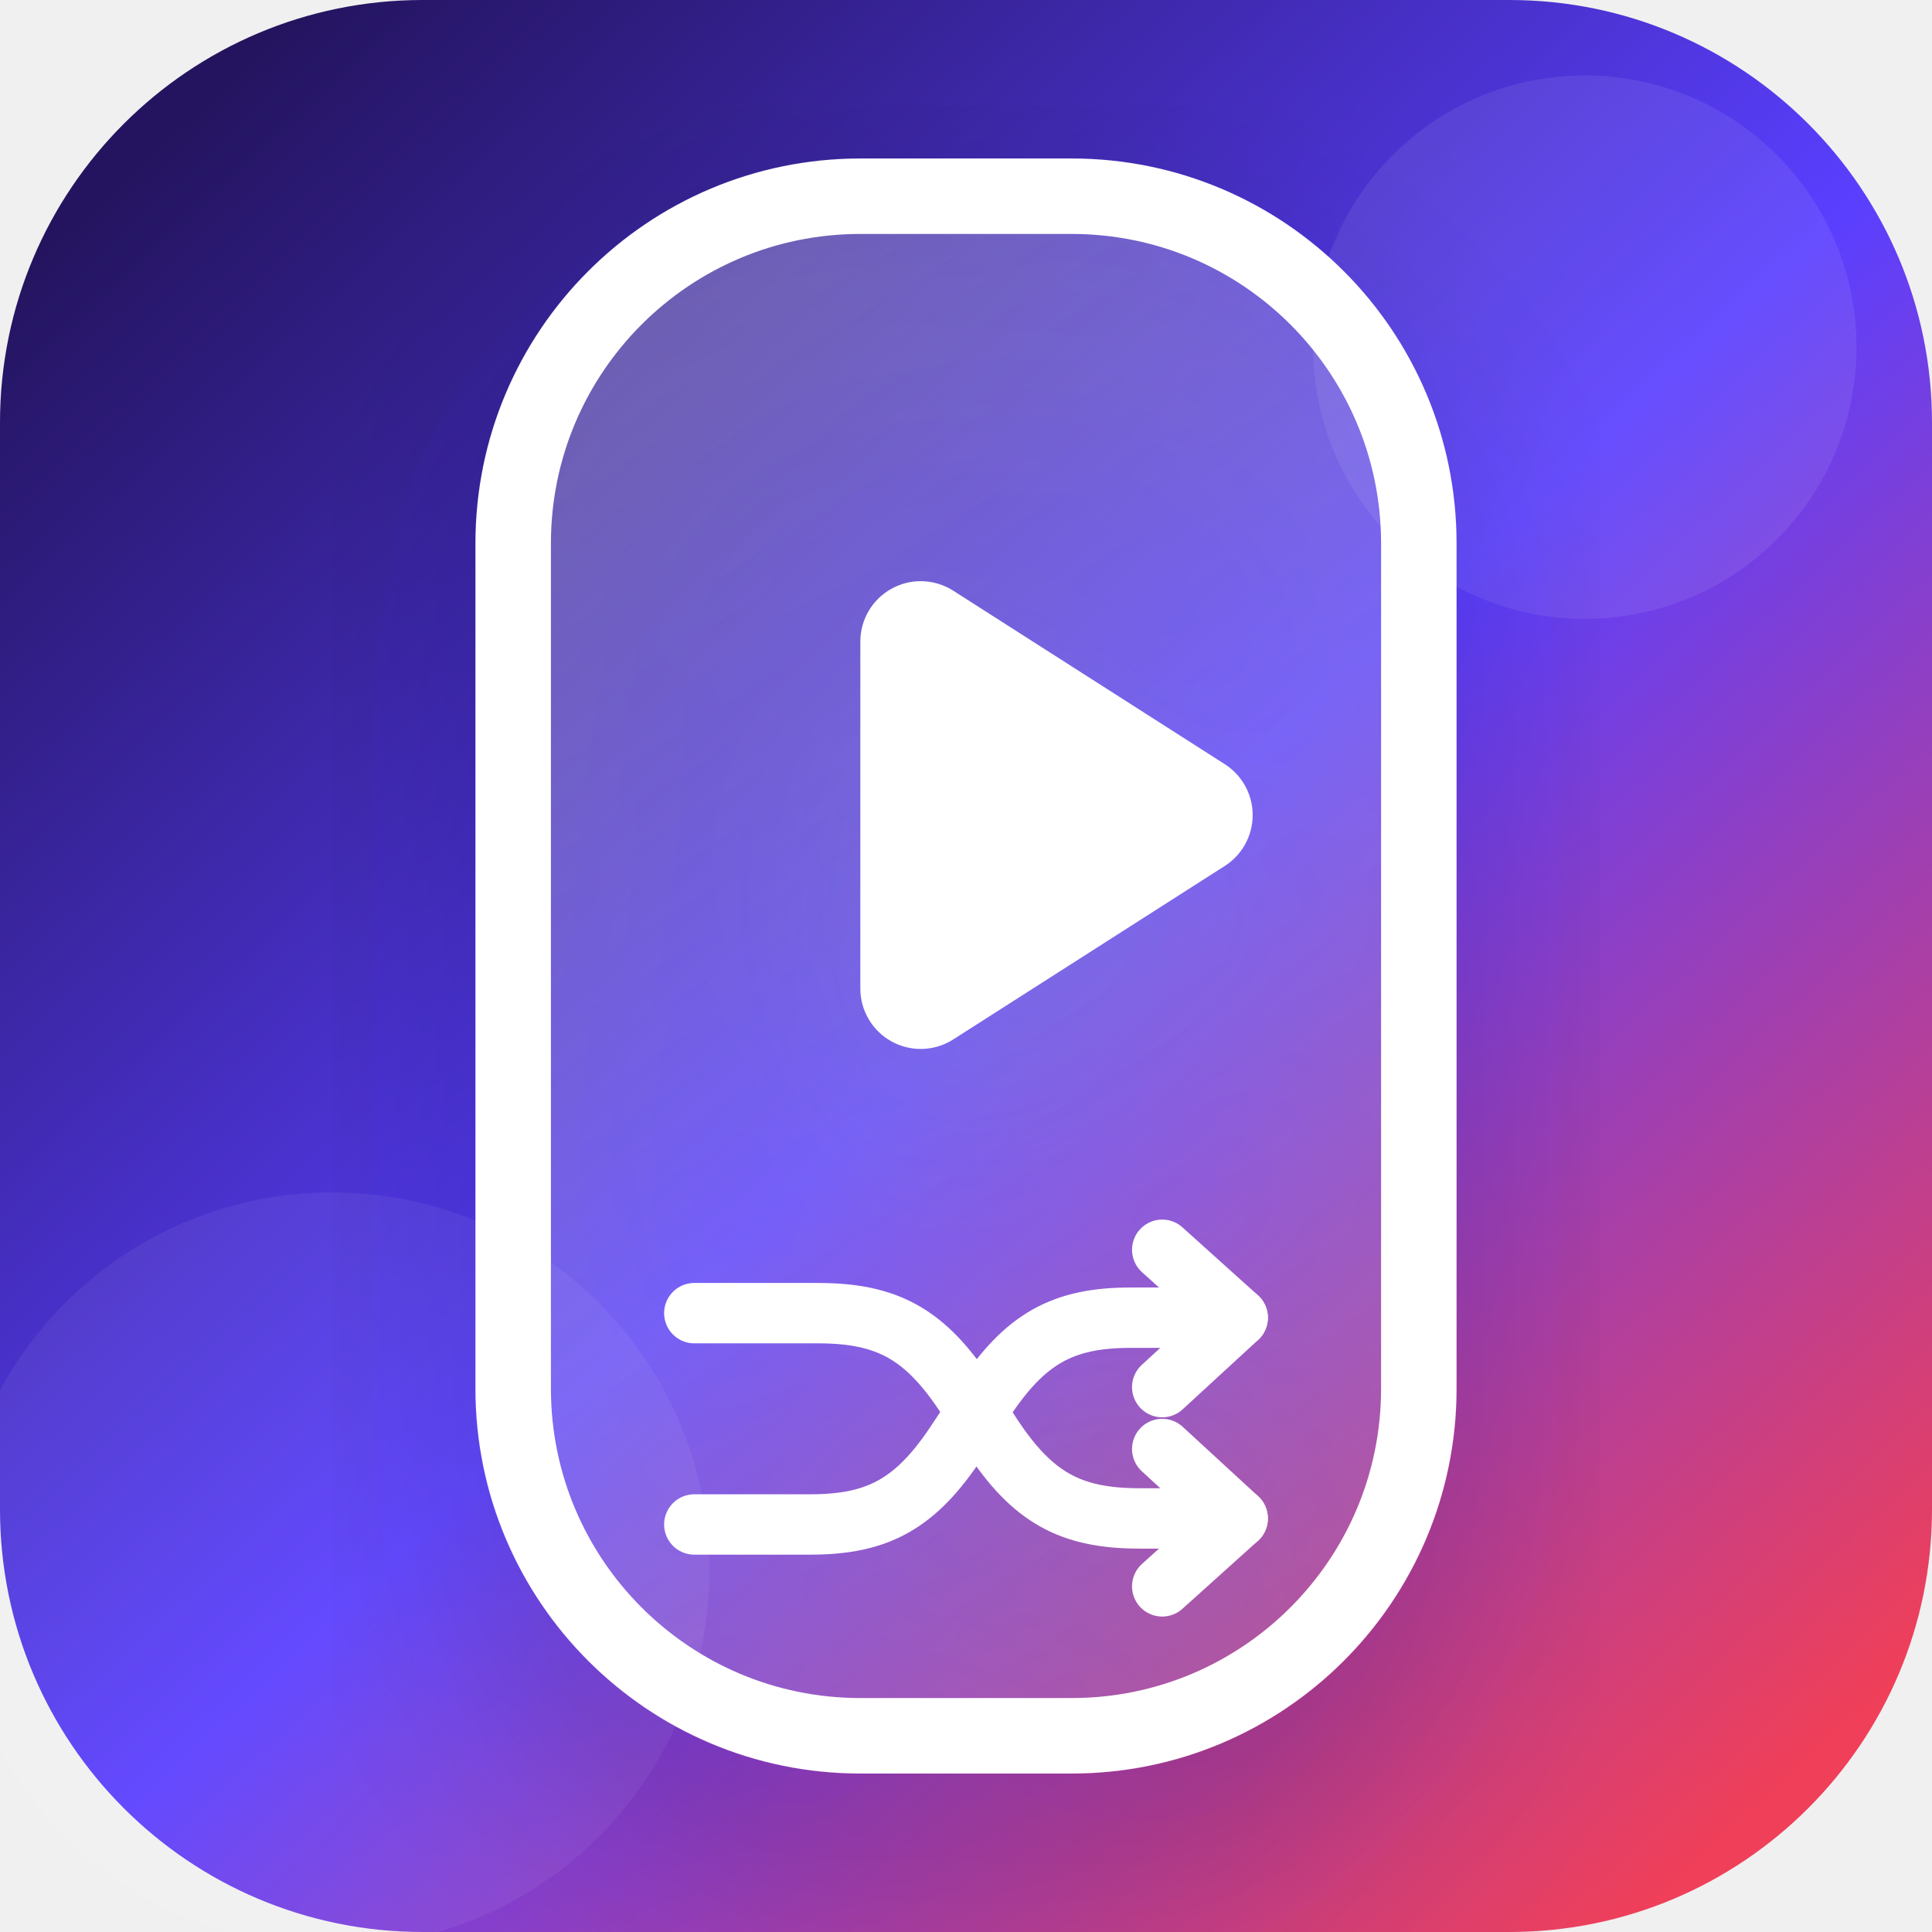
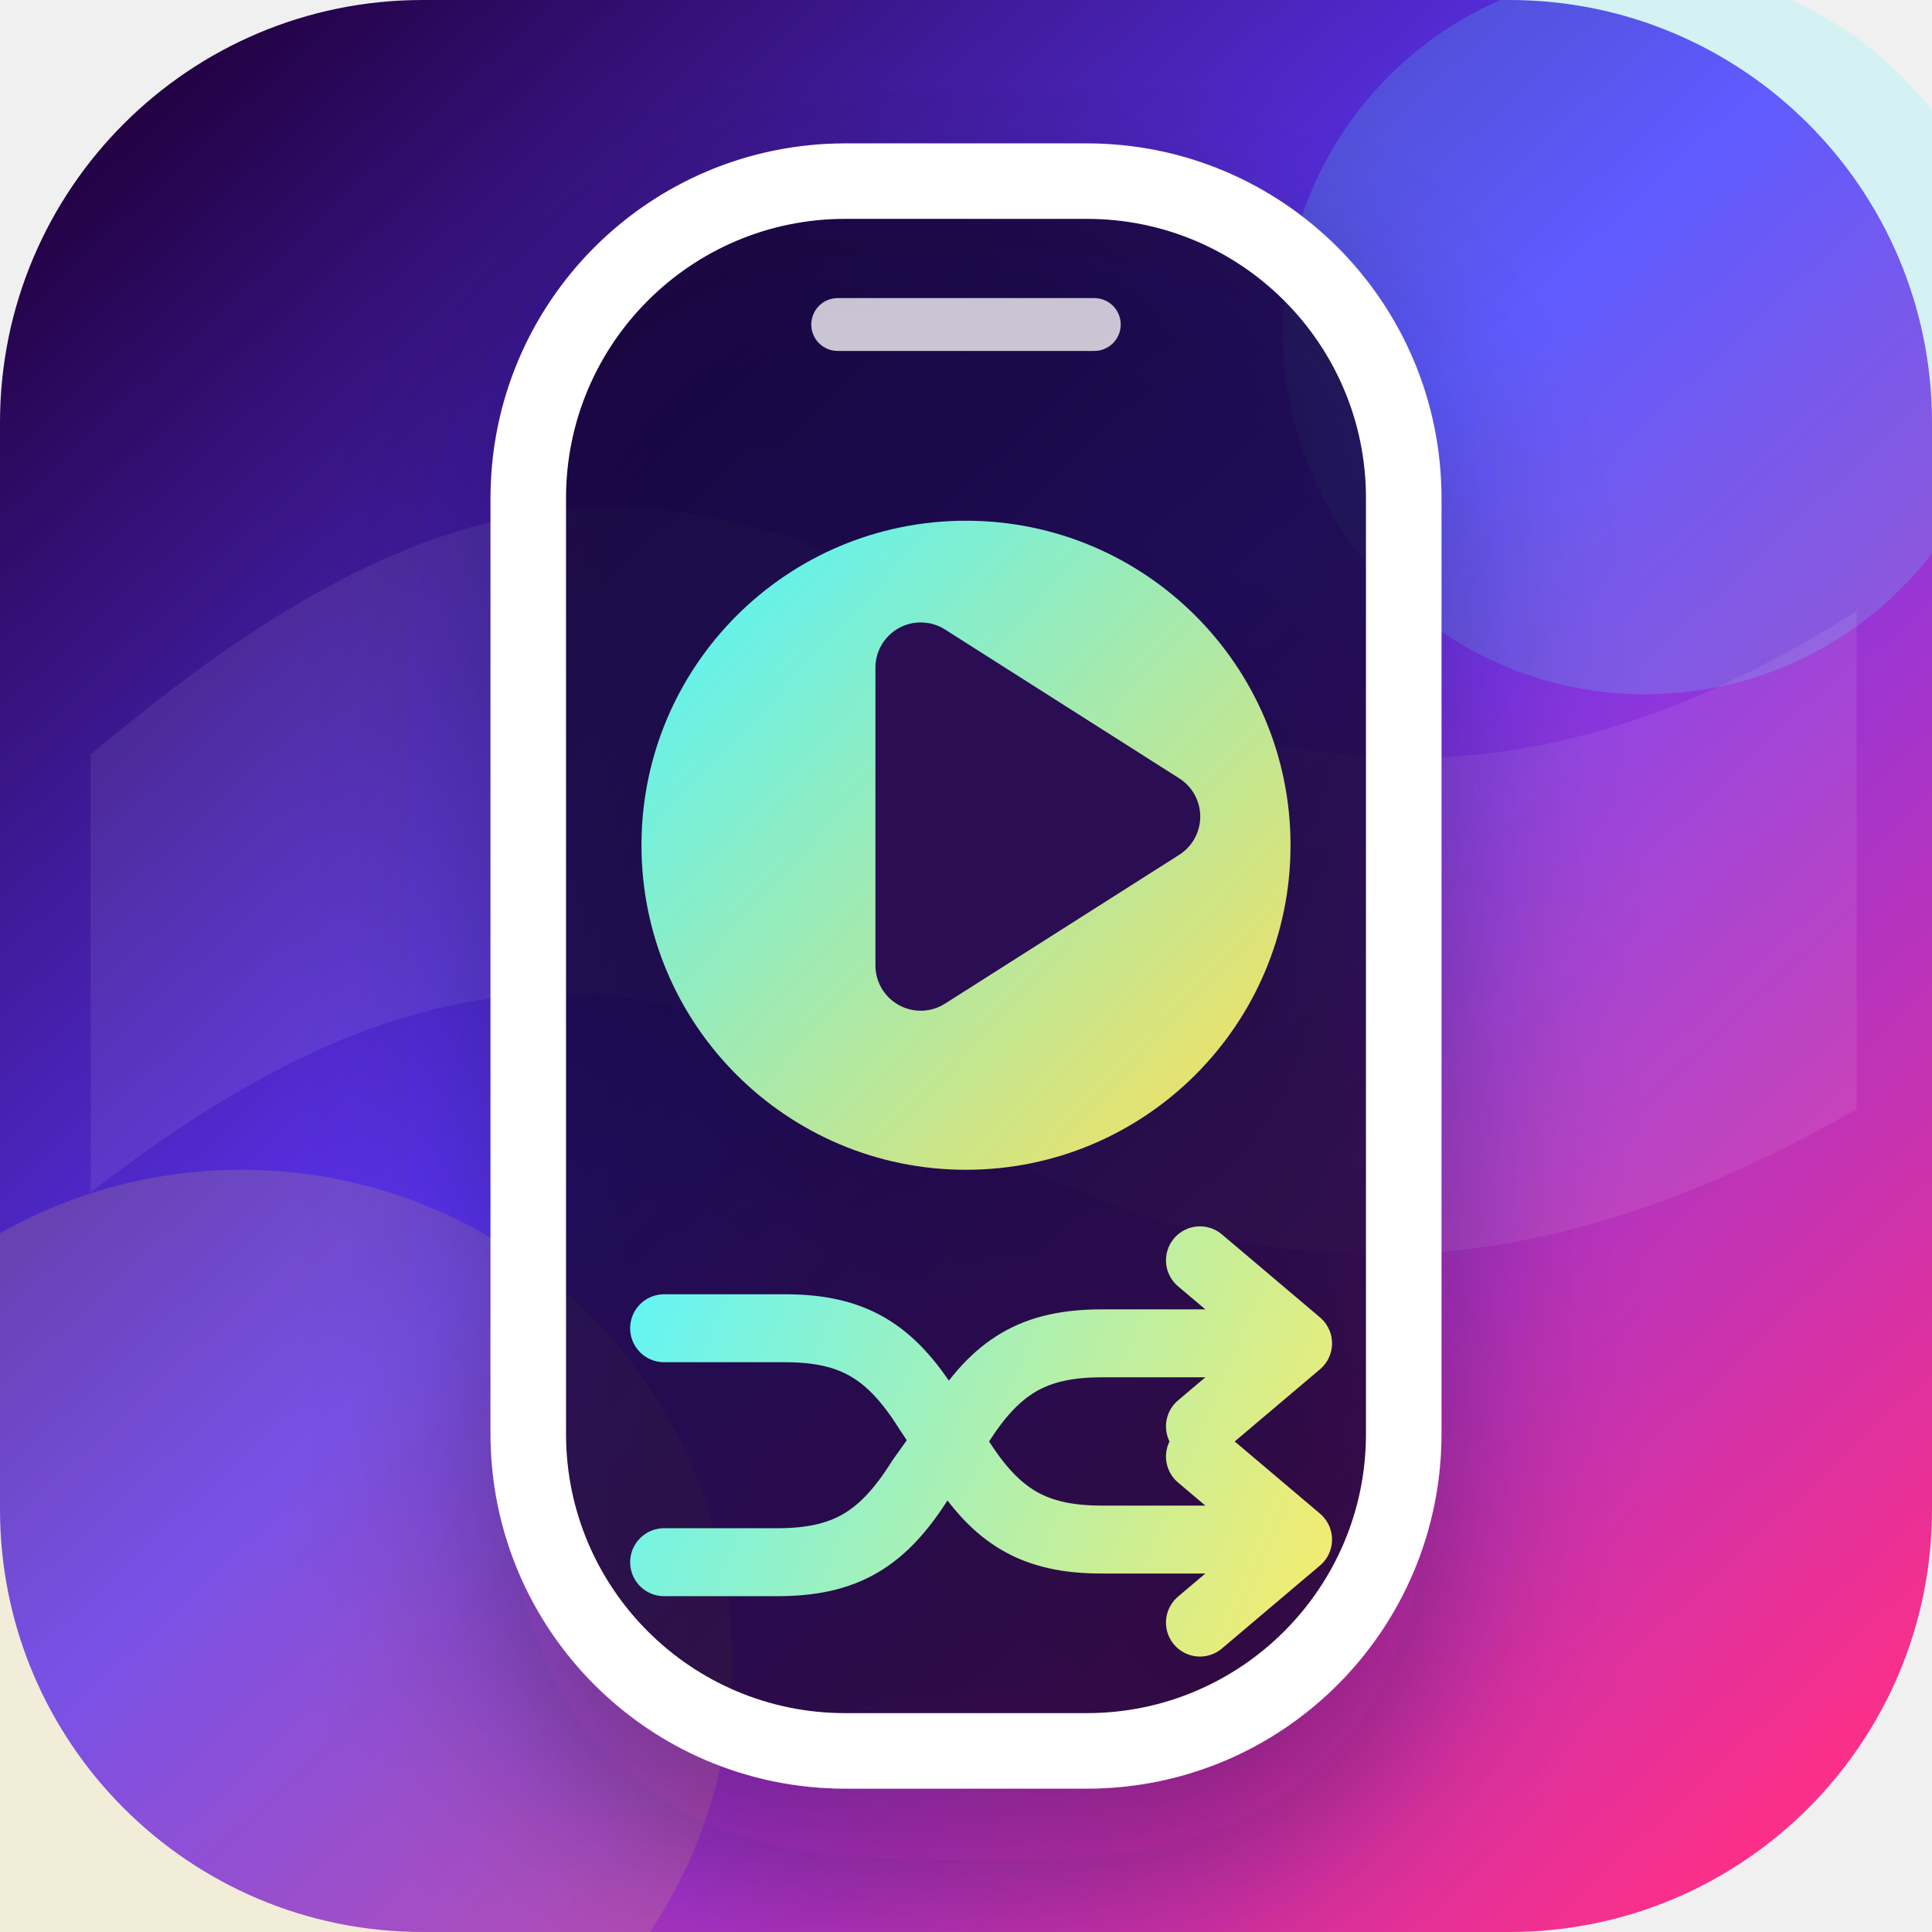
- <svg xmlns="http://www.w3.org/2000/svg" viewBox="0 0 128 128" role="img" aria-labelledby="title desc">
+ <svg xmlns="http://www.w3.org/2000/svg" viewBox="0 0 256 256" role="img" aria-labelledby="title desc">
  <defs>
-     <linearGradient id="bg" x1="12" y1="8" x2="116" y2="120" gradientUnits="userSpaceOnUse">
-       <stop stop-color="#24145f" />
-       <stop offset="0.52" stop-color="#5a3fff" />
-       <stop offset="1" stop-color="#ef3f59" />
+     <linearGradient id="bg" x1="18" y1="10" x2="238" y2="246" gradientUnits="userSpaceOnUse">
+       <stop stop-color="#21003f" />
+       <stop offset="0.46" stop-color="#6138ff" />
+       <stop offset="1" stop-color="#ff2f85" />
    </linearGradient>
-     <linearGradient id="glass" x1="38" y1="22" x2="91" y2="107" gradientUnits="userSpaceOnUse">
-       <stop stop-color="#fff" stop-opacity=".24" />
-       <stop offset="1" stop-color="#fff" stop-opacity=".08" />
+     <linearGradient id="play" x1="86" y1="70" x2="174" y2="152" gradientUnits="userSpaceOnUse">
+       <stop stop-color="#4ff4ff" />
+       <stop offset="1" stop-color="#ffdf57" />
    </linearGradient>
-     <filter id="shadow" x="-20%" y="-20%" width="140%" height="150%">
-       <feDropShadow dx="0" dy="7" stdDeviation="7" flood-color="#160b42" flood-opacity=".28" />
+     <linearGradient id="shuffle" x1="77" y1="166" x2="184" y2="211" gradientUnits="userSpaceOnUse">
+       <stop stop-color="#57f5ff" />
+       <stop offset="1" stop-color="#ffeb65" />
+     </linearGradient>
+     <filter id="shadow" x="-30%" y="-30%" width="160%" height="170%">
+       <feDropShadow dx="0" dy="12" stdDeviation="12" flood-color="#14002d" flood-opacity=".42" />
    </filter>
  </defs>
-   <rect width="128" height="128" rx="28" fill="url(#bg)" />
-   <circle cx="105" cy="23" r="18" fill="#fff" opacity=".08" />
-   <circle cx="22" cy="104" r="25" fill="#fff" opacity=".06" />
+   <rect width="256" height="256" rx="56" fill="url(#bg)" />
+   <circle cx="218" cy="44" r="48" fill="#55f7ff" opacity=".18" />
+   <circle cx="32" cy="220" r="65" fill="#ffdc5a" opacity=".15" />
+   <path d="M12 100c45-38 75-42 118-17s78 22 116-2v66c-44 25-81 26-122 1S52 127 12 158Z" fill="#fff" opacity=".08" />
  <g filter="url(#shadow)">
-     <rect x="34" y="13" width="60" height="102" rx="23" fill="url(#glass)" stroke="#fff" stroke-width="5" />
-     <path d="M57 42.5a4 4 0 0 1 6.1-3.4l18 11.5a4 4 0 0 1 0 6.8l-18 11.5A4 4 0 0 1 57 65.5v-23Z" fill="#fff" />
-     <path d="M46 87h8.2c4.6 0 7.1 1.4 9.8 5.5l1.7 2.6c2.7 4.1 5.2 5.5 9.8 5.5H82" fill="none" stroke="#fff" stroke-width="4" stroke-linecap="round" />
-     <path d="m77 96 5 4.6-5 4.5M46 101h7.7c4.5 0 7-1.4 9.7-5.5l1.8-2.7c2.7-4.1 5.2-5.5 9.7-5.5H82" fill="none" stroke="#fff" stroke-width="4" stroke-linecap="round" stroke-linejoin="round" />
-     <path d="m77 82.8 5 4.5-5 4.6" fill="none" stroke="#fff" stroke-width="4" stroke-linecap="round" stroke-linejoin="round" />
+     <rect x="70" y="24" width="116" height="208" rx="42" fill="#110425" fill-opacity=".68" stroke="#fff" stroke-width="10" />
+     <path d="M111 43h34" stroke="#fff" stroke-width="7" stroke-linecap="round" opacity=".75" />
+     <circle cx="128" cy="112" r="43" fill="url(#play)" />
+     <path d="M116 88.5a6 6 0 0 1 9.2-5.1l31 19.7a6 6 0 0 1 0 10.2l-31 19.7a6 6 0 0 1-9.2-5.1V88.5Z" fill="#2a0b52" />
+     <path d="M88 176h16c9 0 14 3 19 11l4 6c5 8 10 11 19 11h23" fill="none" stroke="url(#shuffle)" stroke-width="9" stroke-linecap="round" />
+     <path d="m159 193 13 11-13 11M88 207h15c9 0 14-3 19-11l5-7c5-8 10-11 19-11h23" fill="none" stroke="url(#shuffle)" stroke-width="9" stroke-linecap="round" stroke-linejoin="round" />
+     <path d="m159 167 13 11-13 11" fill="none" stroke="url(#shuffle)" stroke-width="9" stroke-linecap="round" stroke-linejoin="round" />
  </g>
</svg>
